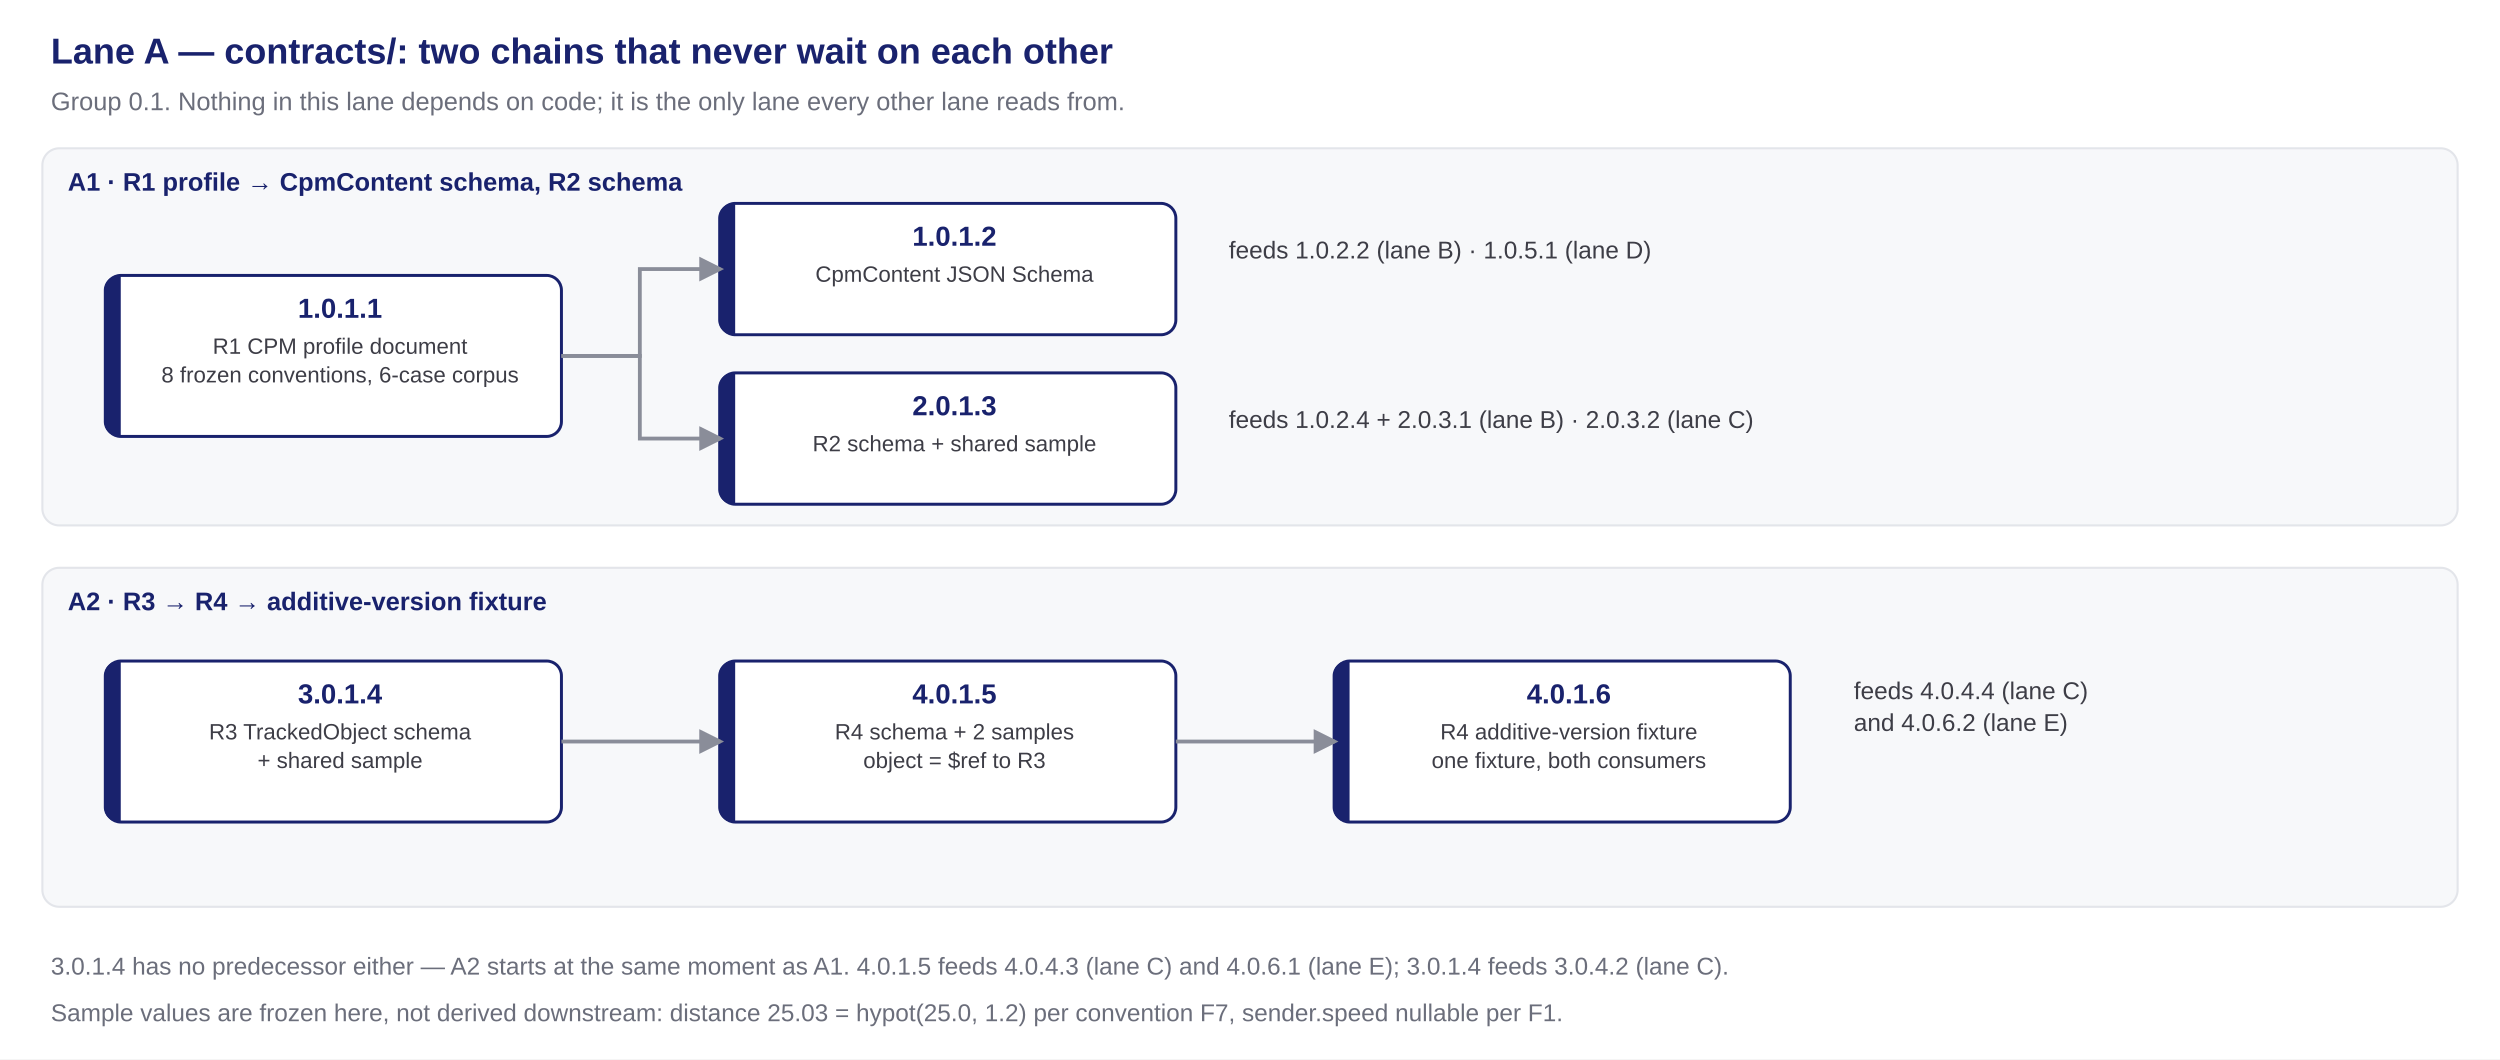
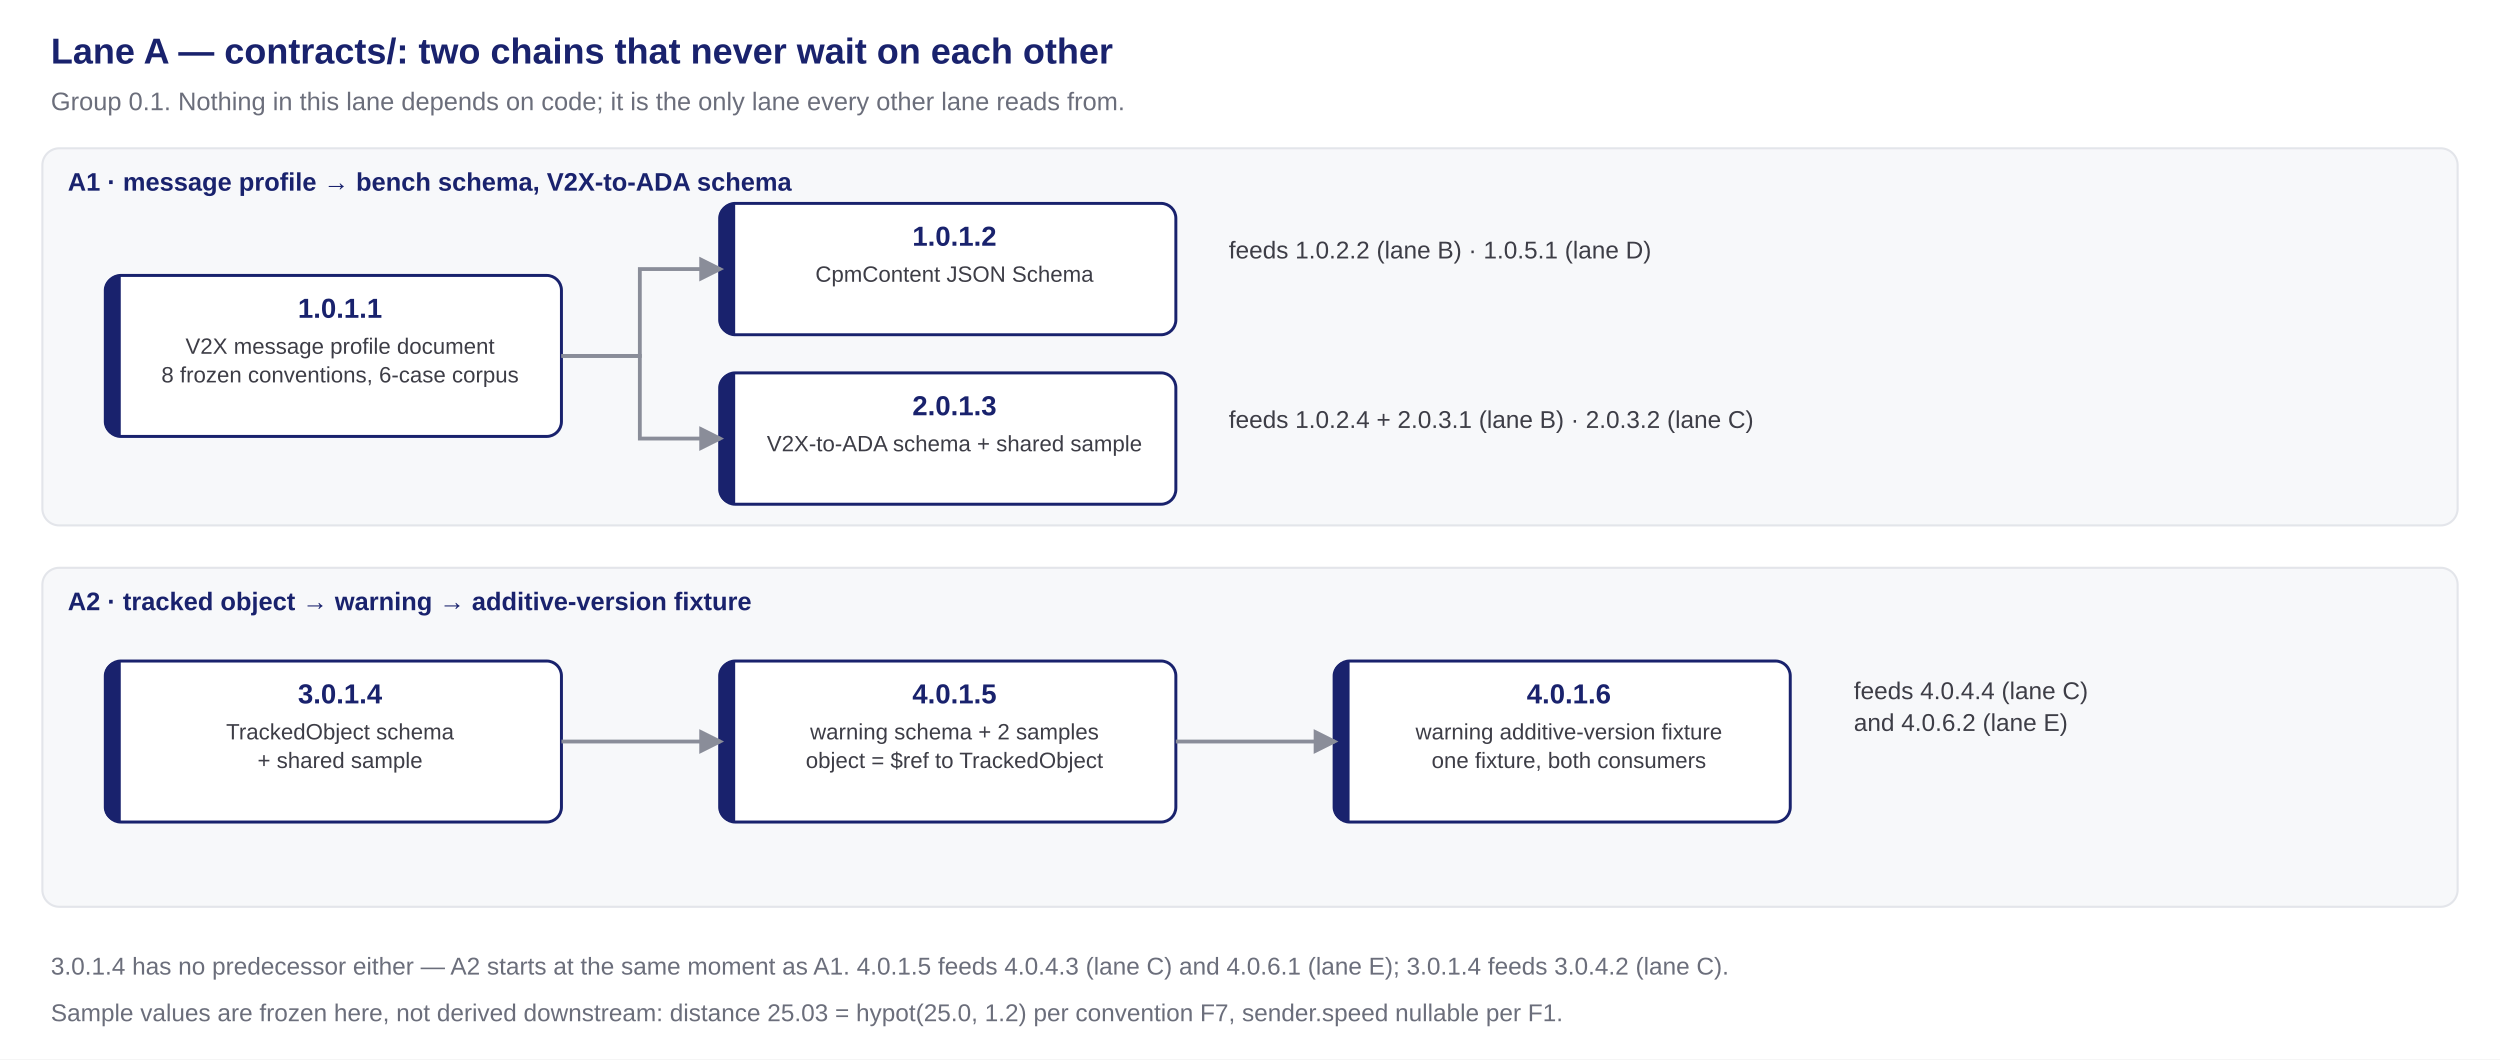
- <svg xmlns="http://www.w3.org/2000/svg" version="1.1" width="1180px" height="500px" viewBox="0 0 1180 500" font-family="Segoe UI, Arial, sans-serif" content="&lt;mxfile host=&quot;app.diagrams.net&quot;&gt;&#10;  &lt;diagram name=&quot;phase0-exec-lane-a&quot; id=&quot;phase0-exec-lane-a&quot;&gt;&#10;    &lt;mxGraphModel dx=&quot;1400&quot; dy=&quot;800&quot; grid=&quot;1&quot; gridSize=&quot;10&quot; guides=&quot;1&quot; tooltips=&quot;1&quot; connect=&quot;1&quot; arrows=&quot;1&quot; fold=&quot;1&quot; page=&quot;1&quot; pageScale=&quot;1&quot; pageWidth=&quot;1180&quot; pageHeight=&quot;500&quot; math=&quot;0&quot; shadow=&quot;0&quot;&gt;&#10;      &lt;root&gt;&#10;        &lt;mxCell id=&quot;0&quot; /&gt;&#10;        &lt;mxCell id=&quot;1&quot; parent=&quot;0&quot; /&gt;&#10;        &lt;mxCell id=&quot;t1&quot; value=&quot;Lane A — contracts/: two chains that never wait on each other&quot; style=&quot;text;html=1;align=left;verticalAlign=middle;fontSize=16;fontColor=#19226D;fontStyle=1;&quot; vertex=&quot;1&quot; parent=&quot;1&quot;&gt;&lt;mxGeometry x=&quot;24&quot; y=&quot;13&quot; width=&quot;550&quot; height=&quot;26&quot; as=&quot;geometry&quot; /&gt;&lt;/mxCell&gt;&#10;        &lt;mxCell id=&quot;t2&quot; value=&quot;Lane A — contracts/: two chains that never wait on each other&quot; style=&quot;text;html=1;align=left;verticalAlign=middle;fontSize=14;fontStyle=1;fontColor=#19226D;&quot; vertex=&quot;1&quot; parent=&quot;1&quot;&gt;&lt;mxGeometry x=&quot;20&quot; y=&quot;14&quot; width=&quot;1140&quot; height=&quot;22&quot; as=&quot;geometry&quot; /&gt;&lt;/mxCell&gt;&#10;        &lt;mxCell id=&quot;t3&quot; value=&quot;Group 0.1. Nothing in this lane depends on code; it is the only lane every other lane reads from.&quot; style=&quot;text;html=1;align=left;verticalAlign=middle;fontSize=11;fontColor=#6b6e7b;&quot; vertex=&quot;1&quot; parent=&quot;1&quot;&gt;&lt;mxGeometry x=&quot;24&quot; y=&quot;40&quot; width=&quot;617&quot; height=&quot;18&quot; as=&quot;geometry&quot; /&gt;&lt;/mxCell&gt;&#10;        &lt;mxCell id=&quot;t4&quot; value=&quot;Group 0.1. Nothing in this lane depends on code; it is the only lane every other lane reads from.&quot; style=&quot;text;html=1;align=left;verticalAlign=middle;fontSize=11;fontColor=#6b6e7b;&quot; vertex=&quot;1&quot; parent=&quot;1&quot;&gt;&lt;mxGeometry x=&quot;20&quot; y=&quot;36&quot; width=&quot;1140&quot; height=&quot;18&quot; as=&quot;geometry&quot; /&gt;&lt;/mxCell&gt;&#10;        &lt;mxCell id=&quot;p5&quot; value=&quot;A1 · R1 profile → CpmContent schema, R2 schema&quot; style=&quot;rounded=1;whiteSpace=wrap;html=1;fillColor=#f7f8fa;strokeColor=#e3e5ea;verticalAlign=top;align=left;spacingLeft=10;fontSize=11;fontStyle=1;fontColor=#19226D;&quot; vertex=&quot;1&quot; parent=&quot;1&quot;&gt;&lt;mxGeometry x=&quot;20&quot; y=&quot;70&quot; width=&quot;1140&quot; height=&quot;178&quot; as=&quot;geometry&quot; /&gt;&lt;/mxCell&gt;&#10;        &lt;mxCell id=&quot;t6&quot; value=&quot;A1 · R1 profile → CpmContent schema, R2 schema&quot; style=&quot;text;html=1;align=left;verticalAlign=middle;fontSize=11;fontColor=#19226D;fontStyle=1;&quot; vertex=&quot;1&quot; parent=&quot;1&quot;&gt;&lt;mxGeometry x=&quot;32&quot; y=&quot;78&quot; width=&quot;293&quot; height=&quot;18&quot; as=&quot;geometry&quot; /&gt;&lt;/mxCell&gt;&#10;        &lt;mxCell id=&quot;b7&quot; value=&quot;&amp;lt;b&amp;gt;1.0.1.1&amp;lt;/b&amp;gt;&amp;lt;br&amp;gt;R1 CPM profile document&amp;lt;br&amp;gt;8 frozen conventions, 6-case corpus&quot; style=&quot;rounded=1;whiteSpace=wrap;html=1;fillColor=#ffffff;strokeColor=#19226D;fontSize=11;fontColor=#19226D;verticalAlign=middle;&quot; vertex=&quot;1&quot; parent=&quot;1&quot;&gt;&lt;mxGeometry x=&quot;50&quot; y=&quot;130&quot; width=&quot;215&quot; height=&quot;76&quot; as=&quot;geometry&quot; /&gt;&lt;/mxCell&gt;&#10;        &lt;mxCell id=&quot;b8&quot; value=&quot;&amp;lt;b&amp;gt;1.0.1.2&amp;lt;/b&amp;gt;&amp;lt;br&amp;gt;CpmContent JSON Schema&quot; style=&quot;rounded=1;whiteSpace=wrap;html=1;fillColor=#ffffff;strokeColor=#19226D;fontSize=11;fontColor=#19226D;verticalAlign=middle;&quot; vertex=&quot;1&quot; parent=&quot;1&quot;&gt;&lt;mxGeometry x=&quot;340&quot; y=&quot;96&quot; width=&quot;215&quot; height=&quot;62&quot; as=&quot;geometry&quot; /&gt;&lt;/mxCell&gt;&#10;        &lt;mxCell id=&quot;b9&quot; value=&quot;&amp;lt;b&amp;gt;2.0.1.3&amp;lt;/b&amp;gt;&amp;lt;br&amp;gt;R2 schema + shared sample&quot; style=&quot;rounded=1;whiteSpace=wrap;html=1;fillColor=#ffffff;strokeColor=#19226D;fontSize=11;fontColor=#19226D;verticalAlign=middle;&quot; vertex=&quot;1&quot; parent=&quot;1&quot;&gt;&lt;mxGeometry x=&quot;340&quot; y=&quot;176&quot; width=&quot;215&quot; height=&quot;62&quot; as=&quot;geometry&quot; /&gt;&lt;/mxCell&gt;&#10;        &lt;mxCell id=&quot;e10&quot; value=&quot;&quot; style=&quot;edgeStyle=orthogonalEdgeStyle;rounded=0;html=1;strokeColor=#8a8d99;endArrow=classic;fontSize=10;&quot; edge=&quot;1&quot; parent=&quot;1&quot; source=&quot;b7&quot; target=&quot;b8&quot;&gt;&lt;mxGeometry relative=&quot;1&quot; as=&quot;geometry&quot;&gt;&lt;Array as=&quot;points&quot;&gt;&lt;mxPoint x=&quot;302&quot; y=&quot;168&quot; /&gt;&lt;mxPoint x=&quot;302&quot; y=&quot;127&quot; /&gt;&lt;/Array&gt;&lt;/mxGeometry&gt;&lt;/mxCell&gt;&#10;        &lt;mxCell id=&quot;e11&quot; value=&quot;&quot; style=&quot;edgeStyle=orthogonalEdgeStyle;rounded=0;html=1;strokeColor=#8a8d99;endArrow=classic;fontSize=10;&quot; edge=&quot;1&quot; parent=&quot;1&quot; source=&quot;b7&quot; target=&quot;b9&quot;&gt;&lt;mxGeometry relative=&quot;1&quot; as=&quot;geometry&quot;&gt;&lt;Array as=&quot;points&quot;&gt;&lt;mxPoint x=&quot;302&quot; y=&quot;168&quot; /&gt;&lt;mxPoint x=&quot;302&quot; y=&quot;207&quot; /&gt;&lt;/Array&gt;&lt;/mxGeometry&gt;&lt;/mxCell&gt;&#10;        &lt;mxCell id=&quot;t12&quot; value=&quot;feeds  1.0.2.2 (lane B)  ·  1.0.5.1 (lane D)&quot; style=&quot;text;html=1;align=left;verticalAlign=middle;fontSize=10;fontColor=#3d3d46;&quot; vertex=&quot;1&quot; parent=&quot;1&quot;&gt;&lt;mxGeometry x=&quot;580&quot; y=&quot;110&quot; width=&quot;268&quot; height=&quot;17&quot; as=&quot;geometry&quot; /&gt;&lt;/mxCell&gt;&#10;        &lt;mxCell id=&quot;t13&quot; value=&quot;feeds  1.0.2.4 + 2.0.3.1 (lane B)  ·  2.0.3.2 (lane C)&quot; style=&quot;text;html=1;align=left;verticalAlign=middle;fontSize=10;fontColor=#3d3d46;&quot; vertex=&quot;1&quot; parent=&quot;1&quot;&gt;&lt;mxGeometry x=&quot;580&quot; y=&quot;190&quot; width=&quot;329&quot; height=&quot;17&quot; as=&quot;geometry&quot; /&gt;&lt;/mxCell&gt;&#10;        &lt;mxCell id=&quot;p14&quot; value=&quot;A2 · R3 → R4 → additive-version fixture&quot; style=&quot;rounded=1;whiteSpace=wrap;html=1;fillColor=#f7f8fa;strokeColor=#e3e5ea;verticalAlign=top;align=left;spacingLeft=10;fontSize=11;fontStyle=1;fontColor=#19226D;&quot; vertex=&quot;1&quot; parent=&quot;1&quot;&gt;&lt;mxGeometry x=&quot;20&quot; y=&quot;268&quot; width=&quot;1140&quot; height=&quot;160&quot; as=&quot;geometry&quot; /&gt;&lt;/mxCell&gt;&#10;        &lt;mxCell id=&quot;t15&quot; value=&quot;A2 · R3 → R4 → additive-version fixture&quot; style=&quot;text;html=1;align=left;verticalAlign=middle;fontSize=11;fontColor=#19226D;fontStyle=1;&quot; vertex=&quot;1&quot; parent=&quot;1&quot;&gt;&lt;mxGeometry x=&quot;32&quot; y=&quot;276&quot; width=&quot;248&quot; height=&quot;18&quot; as=&quot;geometry&quot; /&gt;&lt;/mxCell&gt;&#10;        &lt;mxCell id=&quot;b16&quot; value=&quot;&amp;lt;b&amp;gt;3.0.1.4&amp;lt;/b&amp;gt;&amp;lt;br&amp;gt;R3 TrackedObject schema&amp;lt;br&amp;gt;+ shared sample&quot; style=&quot;rounded=1;whiteSpace=wrap;html=1;fillColor=#ffffff;strokeColor=#19226D;fontSize=11;fontColor=#19226D;verticalAlign=middle;&quot; vertex=&quot;1&quot; parent=&quot;1&quot;&gt;&lt;mxGeometry x=&quot;50&quot; y=&quot;312&quot; width=&quot;215&quot; height=&quot;76&quot; as=&quot;geometry&quot; /&gt;&lt;/mxCell&gt;&#10;        &lt;mxCell id=&quot;b17&quot; value=&quot;&amp;lt;b&amp;gt;4.0.1.5&amp;lt;/b&amp;gt;&amp;lt;br&amp;gt;R4 schema + 2 samples&amp;lt;br&amp;gt;object = $ref to R3&quot; style=&quot;rounded=1;whiteSpace=wrap;html=1;fillColor=#ffffff;strokeColor=#19226D;fontSize=11;fontColor=#19226D;verticalAlign=middle;&quot; vertex=&quot;1&quot; parent=&quot;1&quot;&gt;&lt;mxGeometry x=&quot;340&quot; y=&quot;312&quot; width=&quot;215&quot; height=&quot;76&quot; as=&quot;geometry&quot; /&gt;&lt;/mxCell&gt;&#10;        &lt;mxCell id=&quot;b18&quot; value=&quot;&amp;lt;b&amp;gt;4.0.1.6&amp;lt;/b&amp;gt;&amp;lt;br&amp;gt;R4 additive-version fixture&amp;lt;br&amp;gt;one fixture, both consumers&quot; style=&quot;rounded=1;whiteSpace=wrap;html=1;fillColor=#ffffff;strokeColor=#19226D;fontSize=11;fontColor=#19226D;verticalAlign=middle;&quot; vertex=&quot;1&quot; parent=&quot;1&quot;&gt;&lt;mxGeometry x=&quot;630&quot; y=&quot;312&quot; width=&quot;215&quot; height=&quot;76&quot; as=&quot;geometry&quot; /&gt;&lt;/mxCell&gt;&#10;        &lt;mxCell id=&quot;e19&quot; value=&quot;&quot; style=&quot;edgeStyle=orthogonalEdgeStyle;rounded=0;html=1;strokeColor=#8a8d99;endArrow=classic;fontSize=10;&quot; edge=&quot;1&quot; parent=&quot;1&quot; source=&quot;b16&quot; target=&quot;b17&quot;&gt;&lt;mxGeometry relative=&quot;1&quot; as=&quot;geometry&quot;&gt;&lt;/mxGeometry&gt;&lt;/mxCell&gt;&#10;        &lt;mxCell id=&quot;e20&quot; value=&quot;&quot; style=&quot;edgeStyle=orthogonalEdgeStyle;rounded=0;html=1;strokeColor=#8a8d99;endArrow=classic;fontSize=10;&quot; edge=&quot;1&quot; parent=&quot;1&quot; source=&quot;b17&quot; target=&quot;b18&quot;&gt;&lt;mxGeometry relative=&quot;1&quot; as=&quot;geometry&quot;&gt;&lt;/mxGeometry&gt;&lt;/mxCell&gt;&#10;        &lt;mxCell id=&quot;t21&quot; value=&quot;feeds  4.0.4.4 (lane C)&quot; style=&quot;text;html=1;align=left;verticalAlign=middle;fontSize=10;fontColor=#3d3d46;&quot; vertex=&quot;1&quot; parent=&quot;1&quot;&gt;&lt;mxGeometry x=&quot;875&quot; y=&quot;318&quot; width=&quot;140&quot; height=&quot;17&quot; as=&quot;geometry&quot; /&gt;&lt;/mxCell&gt;&#10;        &lt;mxCell id=&quot;t22&quot; value=&quot;and  4.0.6.2 (lane E)&quot; style=&quot;text;html=1;align=left;verticalAlign=middle;fontSize=10;fontColor=#3d3d46;&quot; vertex=&quot;1&quot; parent=&quot;1&quot;&gt;&lt;mxGeometry x=&quot;875&quot; y=&quot;334&quot; width=&quot;128&quot; height=&quot;17&quot; as=&quot;geometry&quot; /&gt;&lt;/mxCell&gt;&#10;        &lt;mxCell id=&quot;t23&quot; value=&quot;3.0.1.4 has no predecessor either — A2 starts at the same moment as A1. 4.0.1.5 feeds 4.0.4.3 (lane C) and 4.0.6.1 (lane E); 3.0.1.4 feeds 3.0.4.2 (lane C).&quot; style=&quot;text;html=1;align=left;verticalAlign=middle;fontSize=10;fontColor=#6b6e7b;&quot; vertex=&quot;1&quot; parent=&quot;1&quot;&gt;&lt;mxGeometry x=&quot;24&quot; y=&quot;448&quot; width=&quot;951&quot; height=&quot;17&quot; as=&quot;geometry&quot; /&gt;&lt;/mxCell&gt;&#10;        &lt;mxCell id=&quot;t24&quot; value=&quot;Sample values are frozen here, not derived downstream: distance 25.03 = hypot(25.0, 1.2) per convention F7, sender.speed nullable per F1.&quot; style=&quot;text;html=1;align=left;verticalAlign=middle;fontSize=10;fontColor=#6b6e7b;&quot; vertex=&quot;1&quot; parent=&quot;1&quot;&gt;&lt;mxGeometry x=&quot;24&quot; y=&quot;470&quot; width=&quot;835&quot; height=&quot;17&quot; as=&quot;geometry&quot; /&gt;&lt;/mxCell&gt;&#10;      &lt;/root&gt;&#10;    &lt;/mxGraphModel&gt;&#10;  &lt;/diagram&gt;&#10;&lt;/mxfile&gt;&#10;">
+ <svg xmlns="http://www.w3.org/2000/svg" version="1.1" width="1180px" height="500px" viewBox="0 0 1180 500" font-family="Segoe UI, Arial, sans-serif" content="&lt;mxfile host=&quot;app.diagrams.net&quot;&gt;&#10;  &lt;diagram name=&quot;phase0-exec-lane-a&quot; id=&quot;phase0-exec-lane-a&quot;&gt;&#10;    &lt;mxGraphModel dx=&quot;1400&quot; dy=&quot;800&quot; grid=&quot;1&quot; gridSize=&quot;10&quot; guides=&quot;1&quot; tooltips=&quot;1&quot; connect=&quot;1&quot; arrows=&quot;1&quot; fold=&quot;1&quot; page=&quot;1&quot; pageScale=&quot;1&quot; pageWidth=&quot;1180&quot; pageHeight=&quot;500&quot; math=&quot;0&quot; shadow=&quot;0&quot;&gt;&#10;      &lt;root&gt;&#10;        &lt;mxCell id=&quot;0&quot; /&gt;&#10;        &lt;mxCell id=&quot;1&quot; parent=&quot;0&quot; /&gt;&#10;        &lt;mxCell id=&quot;t1&quot; value=&quot;Lane A — contracts/: two chains that never wait on each other&quot; style=&quot;text;html=1;align=left;verticalAlign=middle;fontSize=16;fontColor=#19226D;fontStyle=1;&quot; vertex=&quot;1&quot; parent=&quot;1&quot;&gt;&lt;mxGeometry x=&quot;24&quot; y=&quot;13&quot; width=&quot;550&quot; height=&quot;26&quot; as=&quot;geometry&quot; /&gt;&lt;/mxCell&gt;&#10;        &lt;mxCell id=&quot;t2&quot; value=&quot;Lane A — contracts/: two chains that never wait on each other&quot; style=&quot;text;html=1;align=left;verticalAlign=middle;fontSize=14;fontStyle=1;fontColor=#19226D;&quot; vertex=&quot;1&quot; parent=&quot;1&quot;&gt;&lt;mxGeometry x=&quot;20&quot; y=&quot;14&quot; width=&quot;1140&quot; height=&quot;22&quot; as=&quot;geometry&quot; /&gt;&lt;/mxCell&gt;&#10;        &lt;mxCell id=&quot;t3&quot; value=&quot;Group 0.1. Nothing in this lane depends on code; it is the only lane every other lane reads from.&quot; style=&quot;text;html=1;align=left;verticalAlign=middle;fontSize=11;fontColor=#6b6e7b;&quot; vertex=&quot;1&quot; parent=&quot;1&quot;&gt;&lt;mxGeometry x=&quot;24&quot; y=&quot;40&quot; width=&quot;617&quot; height=&quot;18&quot; as=&quot;geometry&quot; /&gt;&lt;/mxCell&gt;&#10;        &lt;mxCell id=&quot;t4&quot; value=&quot;Group 0.1. Nothing in this lane depends on code; it is the only lane every other lane reads from.&quot; style=&quot;text;html=1;align=left;verticalAlign=middle;fontSize=11;fontColor=#6b6e7b;&quot; vertex=&quot;1&quot; parent=&quot;1&quot;&gt;&lt;mxGeometry x=&quot;20&quot; y=&quot;36&quot; width=&quot;1140&quot; height=&quot;18&quot; as=&quot;geometry&quot; /&gt;&lt;/mxCell&gt;&#10;        &lt;mxCell id=&quot;p5&quot; value=&quot;A1 · message profile → bench schema, V2X-to-ADA schema&quot; style=&quot;rounded=1;whiteSpace=wrap;html=1;fillColor=#f7f8fa;strokeColor=#e3e5ea;verticalAlign=top;align=left;spacingLeft=10;fontSize=11;fontStyle=1;fontColor=#19226D;&quot; vertex=&quot;1&quot; parent=&quot;1&quot;&gt;&lt;mxGeometry x=&quot;20&quot; y=&quot;70&quot; width=&quot;1140&quot; height=&quot;178&quot; as=&quot;geometry&quot; /&gt;&lt;/mxCell&gt;&#10;        &lt;mxCell id=&quot;t6&quot; value=&quot;A1 · message profile → bench schema, V2X-to-ADA schema&quot; style=&quot;text;html=1;align=left;verticalAlign=middle;fontSize=11;fontColor=#19226D;fontStyle=1;&quot; vertex=&quot;1&quot; parent=&quot;1&quot;&gt;&lt;mxGeometry x=&quot;32&quot; y=&quot;78&quot; width=&quot;293&quot; height=&quot;18&quot; as=&quot;geometry&quot; /&gt;&lt;/mxCell&gt;&#10;        &lt;mxCell id=&quot;b7&quot; value=&quot;&amp;lt;b&amp;gt;1.0.1.1&amp;lt;/b&amp;gt;&amp;lt;br&amp;gt;V2X message profile document&amp;lt;br&amp;gt;8 frozen conventions, 6-case corpus&quot; style=&quot;rounded=1;whiteSpace=wrap;html=1;fillColor=#ffffff;strokeColor=#19226D;fontSize=11;fontColor=#19226D;verticalAlign=middle;&quot; vertex=&quot;1&quot; parent=&quot;1&quot;&gt;&lt;mxGeometry x=&quot;50&quot; y=&quot;130&quot; width=&quot;215&quot; height=&quot;76&quot; as=&quot;geometry&quot; /&gt;&lt;/mxCell&gt;&#10;        &lt;mxCell id=&quot;b8&quot; value=&quot;&amp;lt;b&amp;gt;1.0.1.2&amp;lt;/b&amp;gt;&amp;lt;br&amp;gt;CpmContent JSON Schema&quot; style=&quot;rounded=1;whiteSpace=wrap;html=1;fillColor=#ffffff;strokeColor=#19226D;fontSize=11;fontColor=#19226D;verticalAlign=middle;&quot; vertex=&quot;1&quot; parent=&quot;1&quot;&gt;&lt;mxGeometry x=&quot;340&quot; y=&quot;96&quot; width=&quot;215&quot; height=&quot;62&quot; as=&quot;geometry&quot; /&gt;&lt;/mxCell&gt;&#10;        &lt;mxCell id=&quot;b9&quot; value=&quot;&amp;lt;b&amp;gt;2.0.1.3&amp;lt;/b&amp;gt;&amp;lt;br&amp;gt;V2X-to-ADA schema + shared sample&quot; style=&quot;rounded=1;whiteSpace=wrap;html=1;fillColor=#ffffff;strokeColor=#19226D;fontSize=11;fontColor=#19226D;verticalAlign=middle;&quot; vertex=&quot;1&quot; parent=&quot;1&quot;&gt;&lt;mxGeometry x=&quot;340&quot; y=&quot;176&quot; width=&quot;215&quot; height=&quot;62&quot; as=&quot;geometry&quot; /&gt;&lt;/mxCell&gt;&#10;        &lt;mxCell id=&quot;e10&quot; value=&quot;&quot; style=&quot;edgeStyle=orthogonalEdgeStyle;rounded=0;html=1;strokeColor=#8a8d99;endArrow=classic;fontSize=10;&quot; edge=&quot;1&quot; parent=&quot;1&quot; source=&quot;b7&quot; target=&quot;b8&quot;&gt;&lt;mxGeometry relative=&quot;1&quot; as=&quot;geometry&quot;&gt;&lt;Array as=&quot;points&quot;&gt;&lt;mxPoint x=&quot;302&quot; y=&quot;168&quot; /&gt;&lt;mxPoint x=&quot;302&quot; y=&quot;127&quot; /&gt;&lt;/Array&gt;&lt;/mxGeometry&gt;&lt;/mxCell&gt;&#10;        &lt;mxCell id=&quot;e11&quot; value=&quot;&quot; style=&quot;edgeStyle=orthogonalEdgeStyle;rounded=0;html=1;strokeColor=#8a8d99;endArrow=classic;fontSize=10;&quot; edge=&quot;1&quot; parent=&quot;1&quot; source=&quot;b7&quot; target=&quot;b9&quot;&gt;&lt;mxGeometry relative=&quot;1&quot; as=&quot;geometry&quot;&gt;&lt;Array as=&quot;points&quot;&gt;&lt;mxPoint x=&quot;302&quot; y=&quot;168&quot; /&gt;&lt;mxPoint x=&quot;302&quot; y=&quot;207&quot; /&gt;&lt;/Array&gt;&lt;/mxGeometry&gt;&lt;/mxCell&gt;&#10;        &lt;mxCell id=&quot;t12&quot; value=&quot;feeds  1.0.2.2 (lane B)  ·  1.0.5.1 (lane D)&quot; style=&quot;text;html=1;align=left;verticalAlign=middle;fontSize=10;fontColor=#3d3d46;&quot; vertex=&quot;1&quot; parent=&quot;1&quot;&gt;&lt;mxGeometry x=&quot;580&quot; y=&quot;110&quot; width=&quot;268&quot; height=&quot;17&quot; as=&quot;geometry&quot; /&gt;&lt;/mxCell&gt;&#10;        &lt;mxCell id=&quot;t13&quot; value=&quot;feeds  1.0.2.4 + 2.0.3.1 (lane B)  ·  2.0.3.2 (lane C)&quot; style=&quot;text;html=1;align=left;verticalAlign=middle;fontSize=10;fontColor=#3d3d46;&quot; vertex=&quot;1&quot; parent=&quot;1&quot;&gt;&lt;mxGeometry x=&quot;580&quot; y=&quot;190&quot; width=&quot;329&quot; height=&quot;17&quot; as=&quot;geometry&quot; /&gt;&lt;/mxCell&gt;&#10;        &lt;mxCell id=&quot;p14&quot; value=&quot;A2 · tracked object → warning → additive-version fixture&quot; style=&quot;rounded=1;whiteSpace=wrap;html=1;fillColor=#f7f8fa;strokeColor=#e3e5ea;verticalAlign=top;align=left;spacingLeft=10;fontSize=11;fontStyle=1;fontColor=#19226D;&quot; vertex=&quot;1&quot; parent=&quot;1&quot;&gt;&lt;mxGeometry x=&quot;20&quot; y=&quot;268&quot; width=&quot;1140&quot; height=&quot;160&quot; as=&quot;geometry&quot; /&gt;&lt;/mxCell&gt;&#10;        &lt;mxCell id=&quot;t15&quot; value=&quot;A2 · tracked object → warning → additive-version fixture&quot; style=&quot;text;html=1;align=left;verticalAlign=middle;fontSize=11;fontColor=#19226D;fontStyle=1;&quot; vertex=&quot;1&quot; parent=&quot;1&quot;&gt;&lt;mxGeometry x=&quot;32&quot; y=&quot;276&quot; width=&quot;248&quot; height=&quot;18&quot; as=&quot;geometry&quot; /&gt;&lt;/mxCell&gt;&#10;        &lt;mxCell id=&quot;b16&quot; value=&quot;&amp;lt;b&amp;gt;3.0.1.4&amp;lt;/b&amp;gt;&amp;lt;br&amp;gt;TrackedObject schema&amp;lt;br&amp;gt;+ shared sample&quot; style=&quot;rounded=1;whiteSpace=wrap;html=1;fillColor=#ffffff;strokeColor=#19226D;fontSize=11;fontColor=#19226D;verticalAlign=middle;&quot; vertex=&quot;1&quot; parent=&quot;1&quot;&gt;&lt;mxGeometry x=&quot;50&quot; y=&quot;312&quot; width=&quot;215&quot; height=&quot;76&quot; as=&quot;geometry&quot; /&gt;&lt;/mxCell&gt;&#10;        &lt;mxCell id=&quot;b17&quot; value=&quot;&amp;lt;b&amp;gt;4.0.1.5&amp;lt;/b&amp;gt;&amp;lt;br&amp;gt;warning schema + 2 samples&amp;lt;br&amp;gt;object = $ref to TrackedObject&quot; style=&quot;rounded=1;whiteSpace=wrap;html=1;fillColor=#ffffff;strokeColor=#19226D;fontSize=11;fontColor=#19226D;verticalAlign=middle;&quot; vertex=&quot;1&quot; parent=&quot;1&quot;&gt;&lt;mxGeometry x=&quot;340&quot; y=&quot;312&quot; width=&quot;215&quot; height=&quot;76&quot; as=&quot;geometry&quot; /&gt;&lt;/mxCell&gt;&#10;        &lt;mxCell id=&quot;b18&quot; value=&quot;&amp;lt;b&amp;gt;4.0.1.6&amp;lt;/b&amp;gt;&amp;lt;br&amp;gt;warning additive-version fixture&amp;lt;br&amp;gt;one fixture, both consumers&quot; style=&quot;rounded=1;whiteSpace=wrap;html=1;fillColor=#ffffff;strokeColor=#19226D;fontSize=11;fontColor=#19226D;verticalAlign=middle;&quot; vertex=&quot;1&quot; parent=&quot;1&quot;&gt;&lt;mxGeometry x=&quot;630&quot; y=&quot;312&quot; width=&quot;215&quot; height=&quot;76&quot; as=&quot;geometry&quot; /&gt;&lt;/mxCell&gt;&#10;        &lt;mxCell id=&quot;e19&quot; value=&quot;&quot; style=&quot;edgeStyle=orthogonalEdgeStyle;rounded=0;html=1;strokeColor=#8a8d99;endArrow=classic;fontSize=10;&quot; edge=&quot;1&quot; parent=&quot;1&quot; source=&quot;b16&quot; target=&quot;b17&quot;&gt;&lt;mxGeometry relative=&quot;1&quot; as=&quot;geometry&quot;&gt;&lt;/mxGeometry&gt;&lt;/mxCell&gt;&#10;        &lt;mxCell id=&quot;e20&quot; value=&quot;&quot; style=&quot;edgeStyle=orthogonalEdgeStyle;rounded=0;html=1;strokeColor=#8a8d99;endArrow=classic;fontSize=10;&quot; edge=&quot;1&quot; parent=&quot;1&quot; source=&quot;b17&quot; target=&quot;b18&quot;&gt;&lt;mxGeometry relative=&quot;1&quot; as=&quot;geometry&quot;&gt;&lt;/mxGeometry&gt;&lt;/mxCell&gt;&#10;        &lt;mxCell id=&quot;t21&quot; value=&quot;feeds  4.0.4.4 (lane C)&quot; style=&quot;text;html=1;align=left;verticalAlign=middle;fontSize=10;fontColor=#3d3d46;&quot; vertex=&quot;1&quot; parent=&quot;1&quot;&gt;&lt;mxGeometry x=&quot;875&quot; y=&quot;318&quot; width=&quot;140&quot; height=&quot;17&quot; as=&quot;geometry&quot; /&gt;&lt;/mxCell&gt;&#10;        &lt;mxCell id=&quot;t22&quot; value=&quot;and  4.0.6.2 (lane E)&quot; style=&quot;text;html=1;align=left;verticalAlign=middle;fontSize=10;fontColor=#3d3d46;&quot; vertex=&quot;1&quot; parent=&quot;1&quot;&gt;&lt;mxGeometry x=&quot;875&quot; y=&quot;334&quot; width=&quot;128&quot; height=&quot;17&quot; as=&quot;geometry&quot; /&gt;&lt;/mxCell&gt;&#10;        &lt;mxCell id=&quot;t23&quot; value=&quot;3.0.1.4 has no predecessor either — A2 starts at the same moment as A1. 4.0.1.5 feeds 4.0.4.3 (lane C) and 4.0.6.1 (lane E); 3.0.1.4 feeds 3.0.4.2 (lane C).&quot; style=&quot;text;html=1;align=left;verticalAlign=middle;fontSize=10;fontColor=#6b6e7b;&quot; vertex=&quot;1&quot; parent=&quot;1&quot;&gt;&lt;mxGeometry x=&quot;24&quot; y=&quot;448&quot; width=&quot;951&quot; height=&quot;17&quot; as=&quot;geometry&quot; /&gt;&lt;/mxCell&gt;&#10;        &lt;mxCell id=&quot;t24&quot; value=&quot;Sample values are frozen here, not derived downstream: distance 25.03 = hypot(25.0, 1.2) per convention F7, sender.speed nullable per F1.&quot; style=&quot;text;html=1;align=left;verticalAlign=middle;fontSize=10;fontColor=#6b6e7b;&quot; vertex=&quot;1&quot; parent=&quot;1&quot;&gt;&lt;mxGeometry x=&quot;24&quot; y=&quot;470&quot; width=&quot;835&quot; height=&quot;17&quot; as=&quot;geometry&quot; /&gt;&lt;/mxCell&gt;&#10;      &lt;/root&gt;&#10;    &lt;/mxGraphModel&gt;&#10;  &lt;/diagram&gt;&#10;&lt;/mxfile&gt;&#10;">
  <rect width="1180" height="500" fill="#ffffff" />
  <defs>
    <marker id="arr_8a8d99" viewBox="0 0 10 10" refX="8.5" refY="5" markerWidth="6.5" markerHeight="6.5" orient="auto-start-reverse">
      <path d="M0,0 L10,5 L0,10 z" fill="#8a8d99" />
    </marker>
    <marker id="arrD_8a8d99" viewBox="0 0 10 10" refX="8.5" refY="5" markerWidth="6.5" markerHeight="6.5" orient="auto-start-reverse">
      <path d="M0,0 L10,5 L0,10 z" fill="#8a8d99" />
    </marker>
  </defs>
  <text x="24" y="30" font-size="17" fill="#19226D" text-anchor="start" font-weight="bold">Lane A — contracts/: two chains that never wait on each other</text>
  <text x="24" y="52" font-size="12" fill="#6b6e7b" text-anchor="start" font-weight="normal">Group 0.1. Nothing in this lane depends on code; it is the only lane every other lane reads from.</text>
  <rect x="20" y="70" width="1140" height="178" rx="8" fill="#f7f8fa" stroke="#e3e5ea" />
-   <text x="32" y="90" font-size="12" fill="#19226D" text-anchor="start" font-weight="bold">A1 · R1 profile → CpmContent schema, R2 schema</text>
+   <text x="32" y="90" font-size="12" fill="#19226D" text-anchor="start" font-weight="bold">A1 · message profile → bench schema, V2X-to-ADA schema</text>
  <rect x="50" y="130" width="215" height="76" rx="7" fill="#ffffff" stroke="#19226D" stroke-width="1.4" />
  <path d="M57,130 h-1 a7,7 0 0 0 -7,7 v62 a7,7 0 0 0 7,7 h1 z" fill="#19226D" />
  <text x="160.5" y="150" font-size="13" fill="#19226D" text-anchor="middle" font-weight="bold">1.0.1.1</text>
-   <text x="160.5" y="167.0" font-size="10.5" fill="#3d3d46" text-anchor="middle">R1 CPM profile document</text>
+   <text x="160.5" y="167.0" font-size="10.5" fill="#3d3d46" text-anchor="middle">V2X message profile document</text>
  <text x="160.5" y="180.5" font-size="10.5" fill="#3d3d46" text-anchor="middle">8 frozen conventions, 6-case corpus</text>
  <rect x="340" y="96" width="215" height="62" rx="7" fill="#ffffff" stroke="#19226D" stroke-width="1.4" />
  <path d="M347,96 h-1 a7,7 0 0 0 -7,7 v48 a7,7 0 0 0 7,7 h1 z" fill="#19226D" />
  <text x="450.5" y="116" font-size="13" fill="#19226D" text-anchor="middle" font-weight="bold">1.0.1.2</text>
  <text x="450.5" y="133.0" font-size="10.5" fill="#3d3d46" text-anchor="middle">CpmContent JSON Schema</text>
  <rect x="340" y="176" width="215" height="62" rx="7" fill="#ffffff" stroke="#19226D" stroke-width="1.4" />
  <path d="M347,176 h-1 a7,7 0 0 0 -7,7 v48 a7,7 0 0 0 7,7 h1 z" fill="#19226D" />
  <text x="450.5" y="196" font-size="13" fill="#19226D" text-anchor="middle" font-weight="bold">2.0.1.3</text>
-   <text x="450.5" y="213.0" font-size="10.5" fill="#3d3d46" text-anchor="middle">R2 schema + shared sample</text>
+   <text x="450.5" y="213.0" font-size="10.5" fill="#3d3d46" text-anchor="middle">V2X-to-ADA schema + shared sample</text>
  <path d="M265,168 L302,168 L302,127 L340,127" fill="none" stroke="#8a8d99" stroke-width="1.8" marker-end="url(#arr_8a8d99)" />
  <path d="M265,168 L302,168 L302,207 L340,207" fill="none" stroke="#8a8d99" stroke-width="1.8" marker-end="url(#arr_8a8d99)" />
  <text x="580" y="122" font-size="11.5" fill="#3d3d46" text-anchor="start" font-weight="normal">feeds  1.0.2.2 (lane B)  ·  1.0.5.1 (lane D)</text>
  <text x="580" y="202" font-size="11.5" fill="#3d3d46" text-anchor="start" font-weight="normal">feeds  1.0.2.4 + 2.0.3.1 (lane B)  ·  2.0.3.2 (lane C)</text>
  <rect x="20" y="268" width="1140" height="160" rx="8" fill="#f7f8fa" stroke="#e3e5ea" />
-   <text x="32" y="288" font-size="12" fill="#19226D" text-anchor="start" font-weight="bold">A2 · R3 → R4 → additive-version fixture</text>
+   <text x="32" y="288" font-size="12" fill="#19226D" text-anchor="start" font-weight="bold">A2 · tracked object → warning → additive-version fixture</text>
  <rect x="50" y="312" width="215" height="76" rx="7" fill="#ffffff" stroke="#19226D" stroke-width="1.4" />
  <path d="M57,312 h-1 a7,7 0 0 0 -7,7 v62 a7,7 0 0 0 7,7 h1 z" fill="#19226D" />
  <text x="160.5" y="332" font-size="13" fill="#19226D" text-anchor="middle" font-weight="bold">3.0.1.4</text>
-   <text x="160.5" y="349.0" font-size="10.5" fill="#3d3d46" text-anchor="middle">R3 TrackedObject schema</text>
+   <text x="160.5" y="349.0" font-size="10.5" fill="#3d3d46" text-anchor="middle">TrackedObject schema</text>
  <text x="160.5" y="362.5" font-size="10.5" fill="#3d3d46" text-anchor="middle">+ shared sample</text>
  <rect x="340" y="312" width="215" height="76" rx="7" fill="#ffffff" stroke="#19226D" stroke-width="1.4" />
  <path d="M347,312 h-1 a7,7 0 0 0 -7,7 v62 a7,7 0 0 0 7,7 h1 z" fill="#19226D" />
  <text x="450.5" y="332" font-size="13" fill="#19226D" text-anchor="middle" font-weight="bold">4.0.1.5</text>
-   <text x="450.5" y="349.0" font-size="10.5" fill="#3d3d46" text-anchor="middle">R4 schema + 2 samples</text>
-   <text x="450.5" y="362.5" font-size="10.5" fill="#3d3d46" text-anchor="middle">object = $ref to R3</text>
+   <text x="450.5" y="349.0" font-size="10.5" fill="#3d3d46" text-anchor="middle">warning schema + 2 samples</text>
+   <text x="450.5" y="362.5" font-size="10.5" fill="#3d3d46" text-anchor="middle">object = $ref to TrackedObject</text>
  <rect x="630" y="312" width="215" height="76" rx="7" fill="#ffffff" stroke="#19226D" stroke-width="1.4" />
  <path d="M637,312 h-1 a7,7 0 0 0 -7,7 v62 a7,7 0 0 0 7,7 h1 z" fill="#19226D" />
  <text x="740.5" y="332" font-size="13" fill="#19226D" text-anchor="middle" font-weight="bold">4.0.1.6</text>
-   <text x="740.5" y="349.0" font-size="10.5" fill="#3d3d46" text-anchor="middle">R4 additive-version fixture</text>
+   <text x="740.5" y="349.0" font-size="10.5" fill="#3d3d46" text-anchor="middle">warning additive-version fixture</text>
  <text x="740.5" y="362.5" font-size="10.5" fill="#3d3d46" text-anchor="middle">one fixture, both consumers</text>
  <path d="M265,350 L340,350" fill="none" stroke="#8a8d99" stroke-width="1.8" marker-end="url(#arr_8a8d99)" />
  <path d="M555,350 L630,350" fill="none" stroke="#8a8d99" stroke-width="1.8" marker-end="url(#arr_8a8d99)" />
  <text x="875" y="330" font-size="11.5" fill="#3d3d46" text-anchor="start" font-weight="normal">feeds  4.0.4.4 (lane C)</text>
  <text x="875" y="345" font-size="11.5" fill="#3d3d46" text-anchor="start" font-weight="normal">and  4.0.6.2 (lane E)</text>
  <text x="24" y="460" font-size="11.5" fill="#6b6e7b" text-anchor="start" font-weight="normal">3.0.1.4 has no predecessor either — A2 starts at the same moment as A1. 4.0.1.5 feeds 4.0.4.3 (lane C) and 4.0.6.1 (lane E); 3.0.1.4 feeds 3.0.4.2 (lane C).</text>
  <text x="24" y="482" font-size="11.5" fill="#6b6e7b" text-anchor="start" font-weight="normal">Sample values are frozen here, not derived downstream: distance 25.03 = hypot(25.0, 1.2) per convention F7, sender.speed nullable per F1.</text>
</svg>
